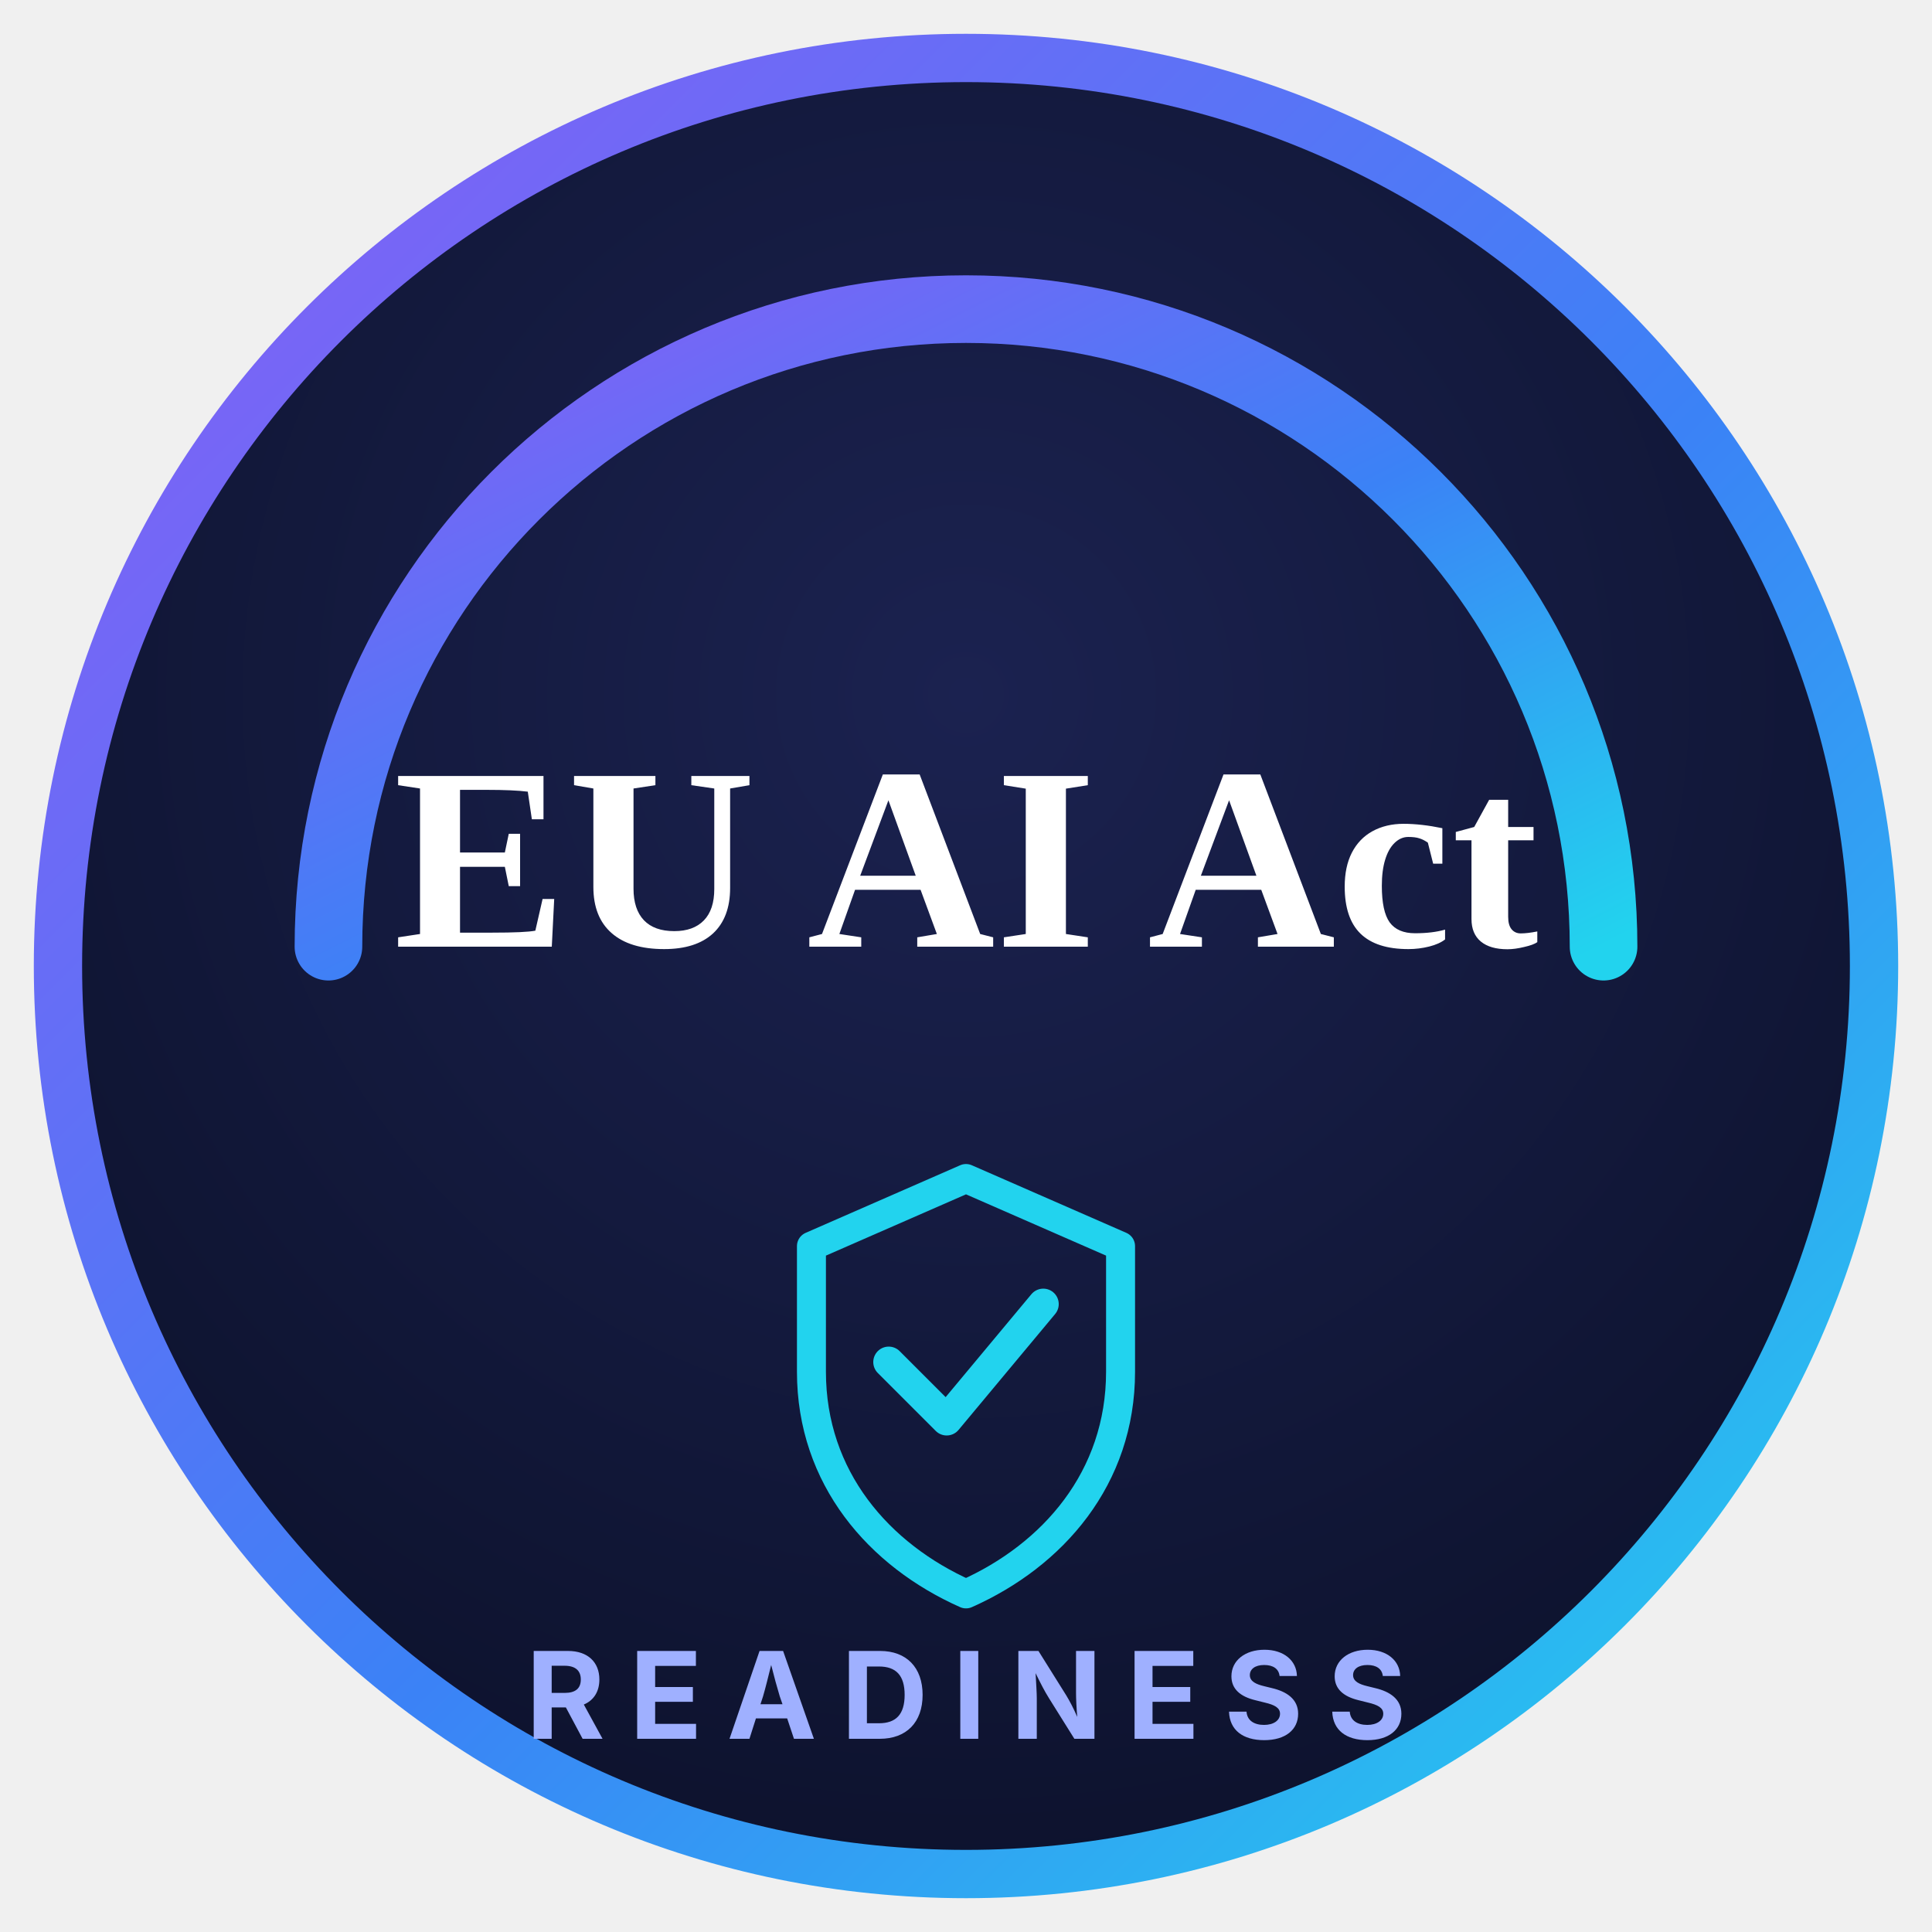
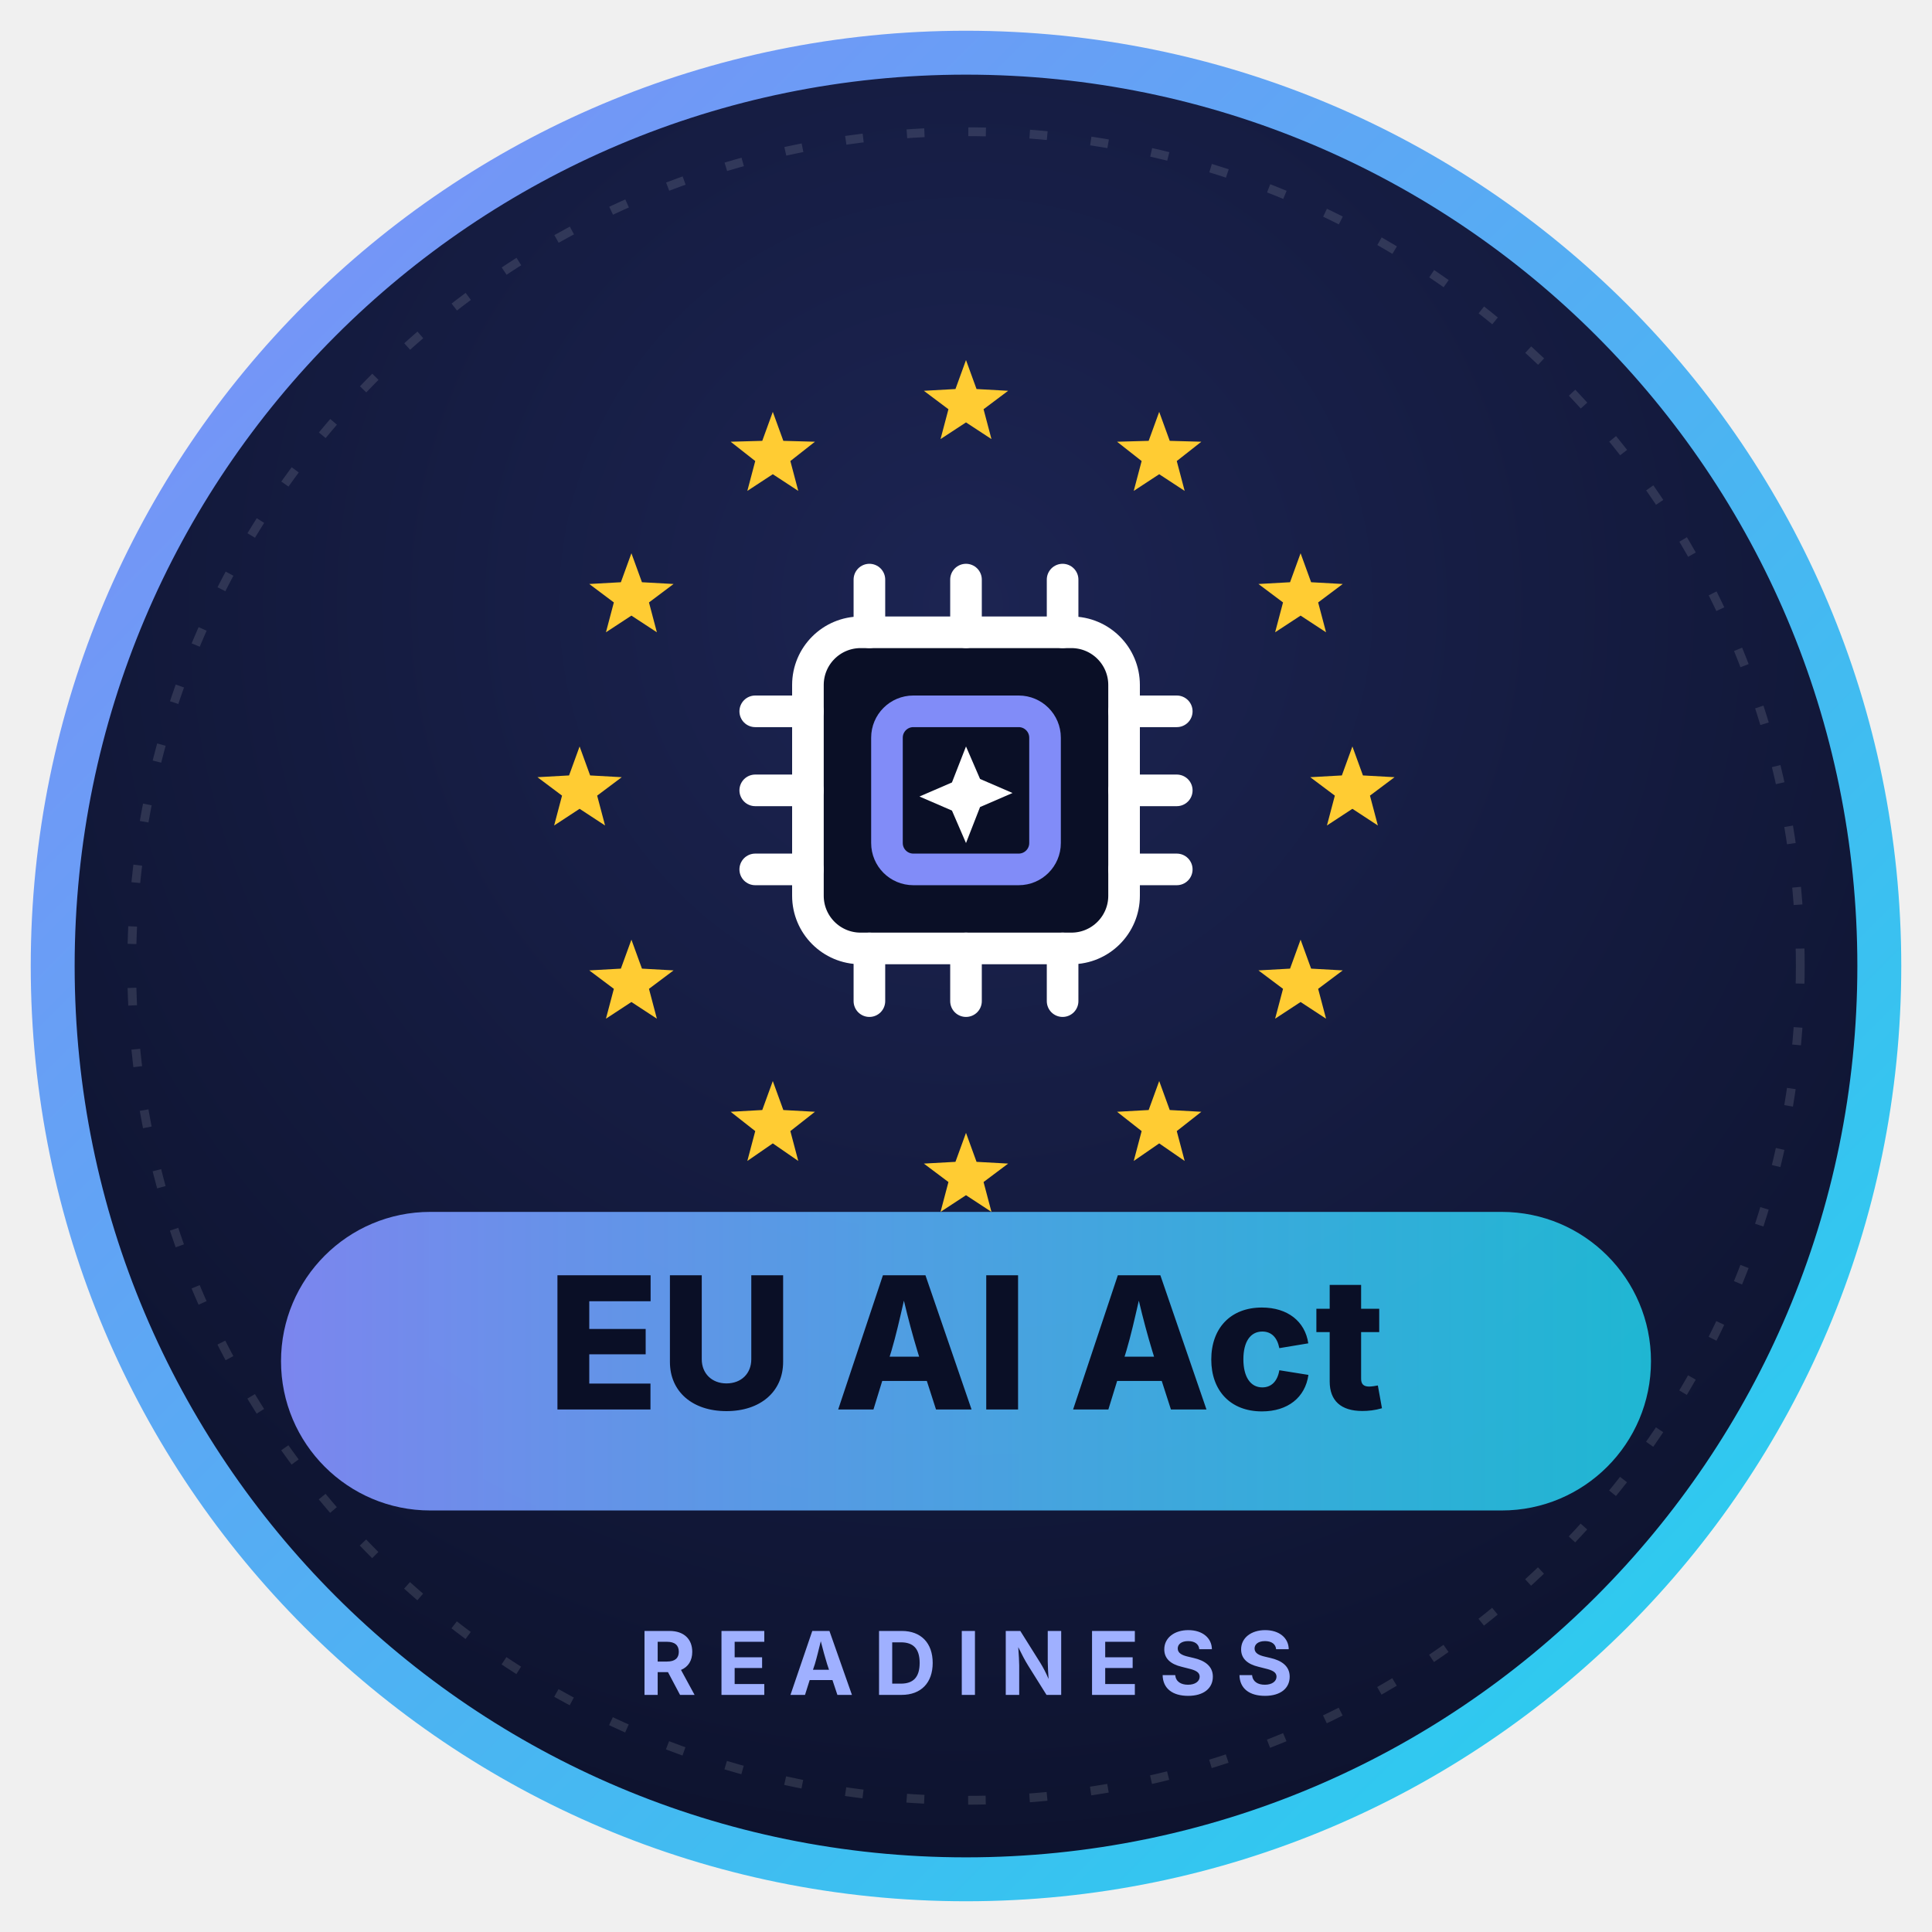
- <svg xmlns="http://www.w3.org/2000/svg" viewBox="0 0 200 200" width="132" height="132" role="img" aria-label="EU AI Act readiness">
+ <svg xmlns="http://www.w3.org/2000/svg" viewBox="0 0 220 220" width="132" height="132" role="img" aria-label="EU AI Act readiness">
  <defs>
-     <linearGradient id="c" x1="0" y1="0" x2="1" y2="1">
-       <stop offset="0" stop-color="#8b5cf6" />
-       <stop offset=".55" stop-color="#3b82f6" />
+     <linearGradient id="r" x1="0" y1="0" x2="1" y2="1">
+       <stop offset="0" stop-color="#818cf8" />
      <stop offset="1" stop-color="#22d3ee" />
    </linearGradient>
-     <radialGradient id="cb" cx=".5" cy=".35" r=".8">
-       <stop offset="0" stop-color="#1b2250" />
-       <stop offset="1" stop-color="#0a0f26" />
+     <radialGradient id="d" cx=".5" cy=".3" r=".9">
+       <stop offset="0" stop-color="#1c2452" />
+       <stop offset="1" stop-color="#090e24" />
    </radialGradient>
+     <linearGradient id="b" x1="0" y1="0" x2="1" y2="0">
+       <stop offset="0" stop-color="#818cf8" stop-opacity=".95" />
+       <stop offset="1" stop-color="#22d3ee" stop-opacity=".85" />
+     </linearGradient>
  </defs>
-   <circle cx="100" cy="100" r="94" fill="url(#cb)" stroke="url(#c)" stroke-width="5" />
-   <path d="M34 98a66 66 0 0 1 132 0" fill="none" stroke="url(#c)" stroke-width="7" stroke-linecap="round" />
-   <text x="100" y="98" text-anchor="middle" font-family="Georgia,'Times New Roman',serif" font-size="27" font-weight="700" fill="#fff">EU AI Act</text>
-   <path d="M100 122l-16 7v13c0 11 7 19 16 23 9-4 16-12 16-23v-13z" fill="none" stroke="#22d3ee" stroke-width="3" stroke-linejoin="round" />
-   <path d="M92 141l6 6 10-12" fill="none" stroke="#22d3ee" stroke-width="3.2" stroke-linecap="round" stroke-linejoin="round" />
-   <text x="100" y="180" text-anchor="middle" font-family="Inter,Segoe UI,Arial,sans-serif" font-size="12.5" font-weight="700" letter-spacing="2.5" fill="#9fb0ff">READINESS</text>
+   <circle cx="110" cy="110" r="104" fill="url(#d)" stroke="url(#r)" stroke-width="5" />
+   <circle cx="110" cy="110" r="95" fill="none" stroke="#fff" stroke-opacity=".12" stroke-dasharray="2 5" />
+   <path d="M72 60a46 46 0 0 1 76 0" fill="none" />
+   <polygon points="110.0,41.0 111.2,44.3 114.8,44.5 112.0,46.6 112.9,50.0 110.0,48.1 107.1,50.0 108.0,46.6 105.2,44.5 108.8,44.3" fill="#ffcc33" />
+   <polygon points="132.0,46.9 133.2,50.2 136.8,50.3 134.0,52.5 134.9,55.9 132.0,54.0 129.1,55.9 130.0,52.5 127.2,50.3 130.8,50.2" fill="#ffcc33" />
+   <polygon points="148.1,63.0 149.3,66.3 152.9,66.5 150.1,68.6 151.0,72.0 148.1,70.1 145.2,72.0 146.1,68.6 143.3,66.5 146.9,66.3" fill="#ffcc33" />
+   <polygon points="154.0,85.0 155.2,88.3 158.8,88.5 156.0,90.6 156.9,94.0 154.0,92.1 151.1,94.0 152.0,90.6 149.2,88.5 152.8,88.3" fill="#ffcc33" />
+   <polygon points="148.1,107.0 149.3,110.3 152.9,110.5 150.1,112.6 151.0,116.0 148.1,114.1 145.2,116.0 146.1,112.6 143.3,110.5 146.9,110.3" fill="#ffcc33" />
+   <polygon points="132.0,123.1 133.2,126.4 136.8,126.6 134.0,128.8 134.9,132.2 132.0,130.2 129.1,132.2 130.0,128.8 127.2,126.6 130.8,126.4" fill="#ffcc33" />
+   <polygon points="110.0,129.0 111.2,132.3 114.8,132.5 112.0,134.6 112.9,138.0 110.0,136.1 107.1,138.0 108.0,134.6 105.2,132.5 108.8,132.3" fill="#ffcc33" />
+   <polygon points="88.0,123.1 89.2,126.4 92.8,126.6 90.0,128.8 90.9,132.2 88.0,130.2 85.1,132.2 86.0,128.8 83.2,126.6 86.8,126.4" fill="#ffcc33" />
+   <polygon points="71.9,107.0 73.1,110.3 76.7,110.5 73.9,112.6 74.8,116.0 71.9,114.1 69.0,116.0 69.9,112.6 67.1,110.5 70.7,110.3" fill="#ffcc33" />
+   <polygon points="66.0,85.0 67.2,88.3 70.8,88.5 68.0,90.6 68.9,94.0 66.0,92.1 63.1,94.0 64.0,90.6 61.2,88.5 64.8,88.3" fill="#ffcc33" />
+   <polygon points="71.9,63.0 73.1,66.3 76.7,66.5 73.9,68.6 74.8,72.0 71.9,70.1 69.0,72.0 69.9,68.6 67.1,66.5 70.7,66.3" fill="#ffcc33" />
+   <polygon points="88.0,46.9 89.2,50.2 92.8,50.3 90.0,52.5 90.9,55.9 88.0,54.0 85.1,55.9 86.0,52.5 83.2,50.3 86.8,50.2" fill="#ffcc33" />
+   <g fill="none" stroke="#fff" stroke-width="3.6" stroke-linecap="round" stroke-linejoin="round">
+     <rect x="92" y="72" width="36" height="36" rx="6" fill="#0a0f26" />
+     <rect x="101" y="81" width="18" height="18" rx="3" stroke="#818cf8" />
+     <path d="M99 72v-6M110 72v-6M121 72v-6M99 108v6M110 108v6M121 108v6M92 81h-6M92 90h-6M92 99h-6M128 81h6M128 90h6M128 99h6" />
+   </g>
+   <path d="M110 85l1.6 3.7 3.7 1.6-3.7 1.6L110 96l-1.6-3.7-3.7-1.6 3.7-1.6z" fill="#fff" />
+   <rect x="32" y="138" width="156" height="34" rx="17" fill="url(#b)" />
+   <text x="110" y="160.5" text-anchor="middle" font-family="Inter,'Segoe UI',Helvetica,Arial,sans-serif" font-size="21.0" font-weight="800" fill="#0a0f26">EU AI Act</text>
+   <text x="110" y="193" text-anchor="middle" font-family="Inter,'Segoe UI',Helvetica,Arial,sans-serif" font-size="10" font-weight="700" letter-spacing="2.2" fill="#9fb0ff">READINESS</text>
</svg>
